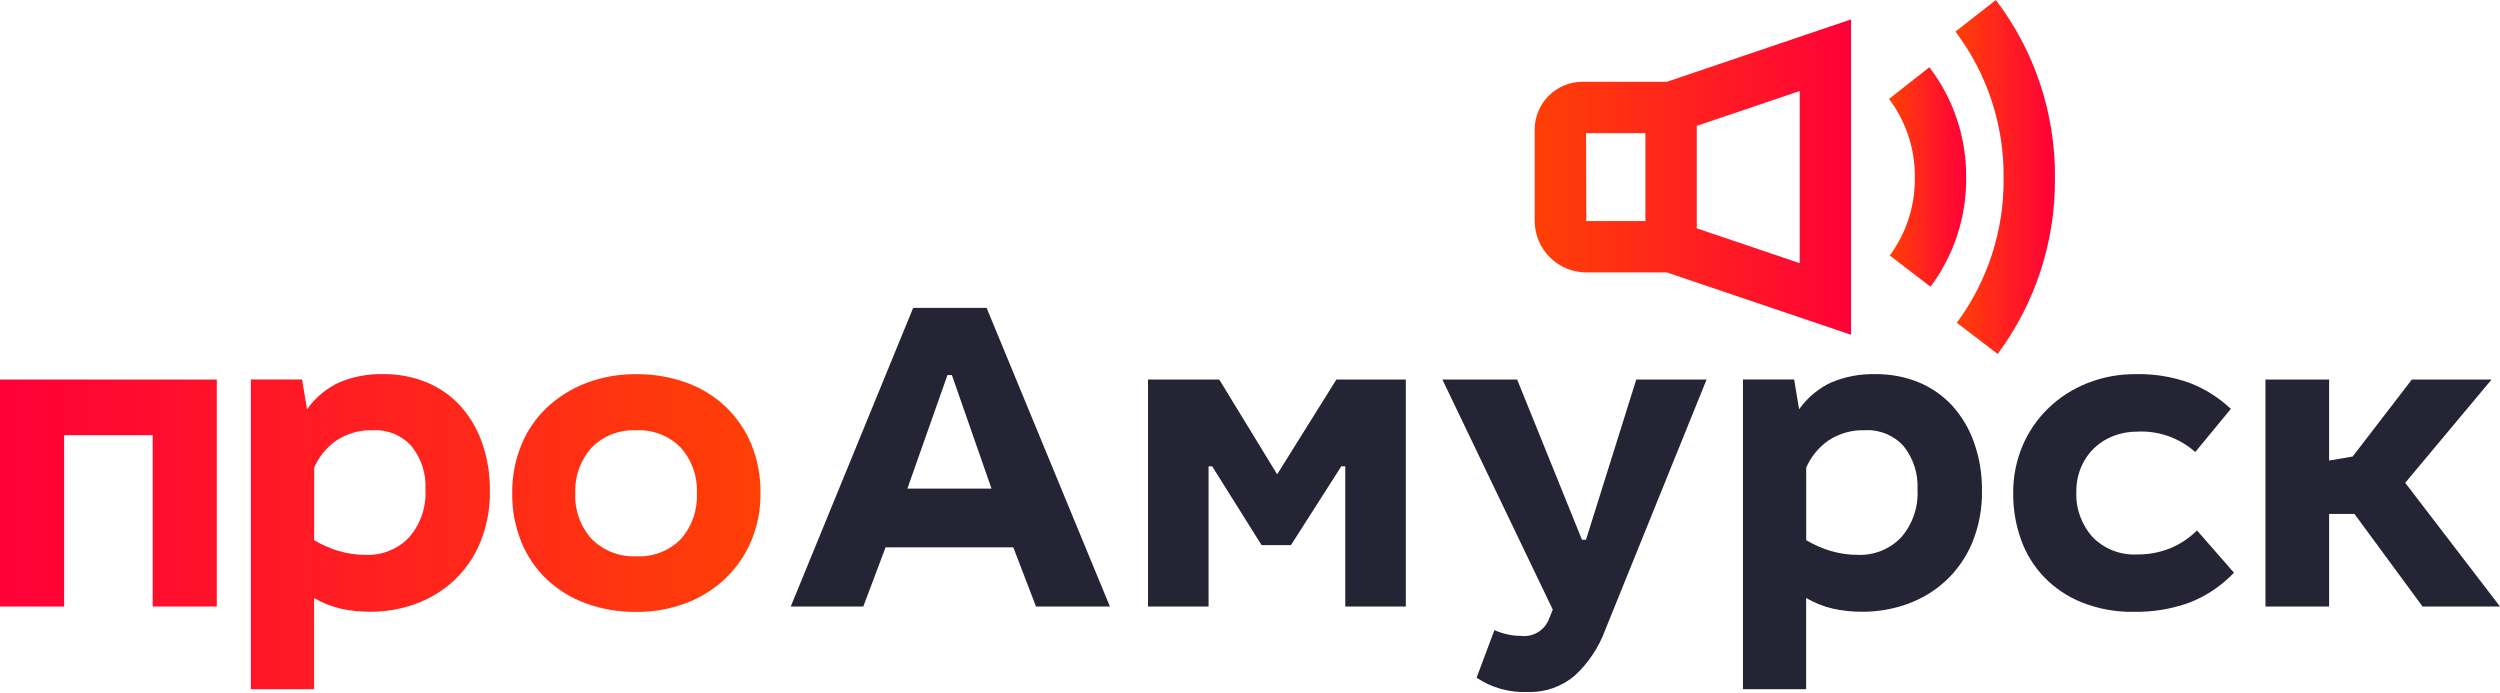
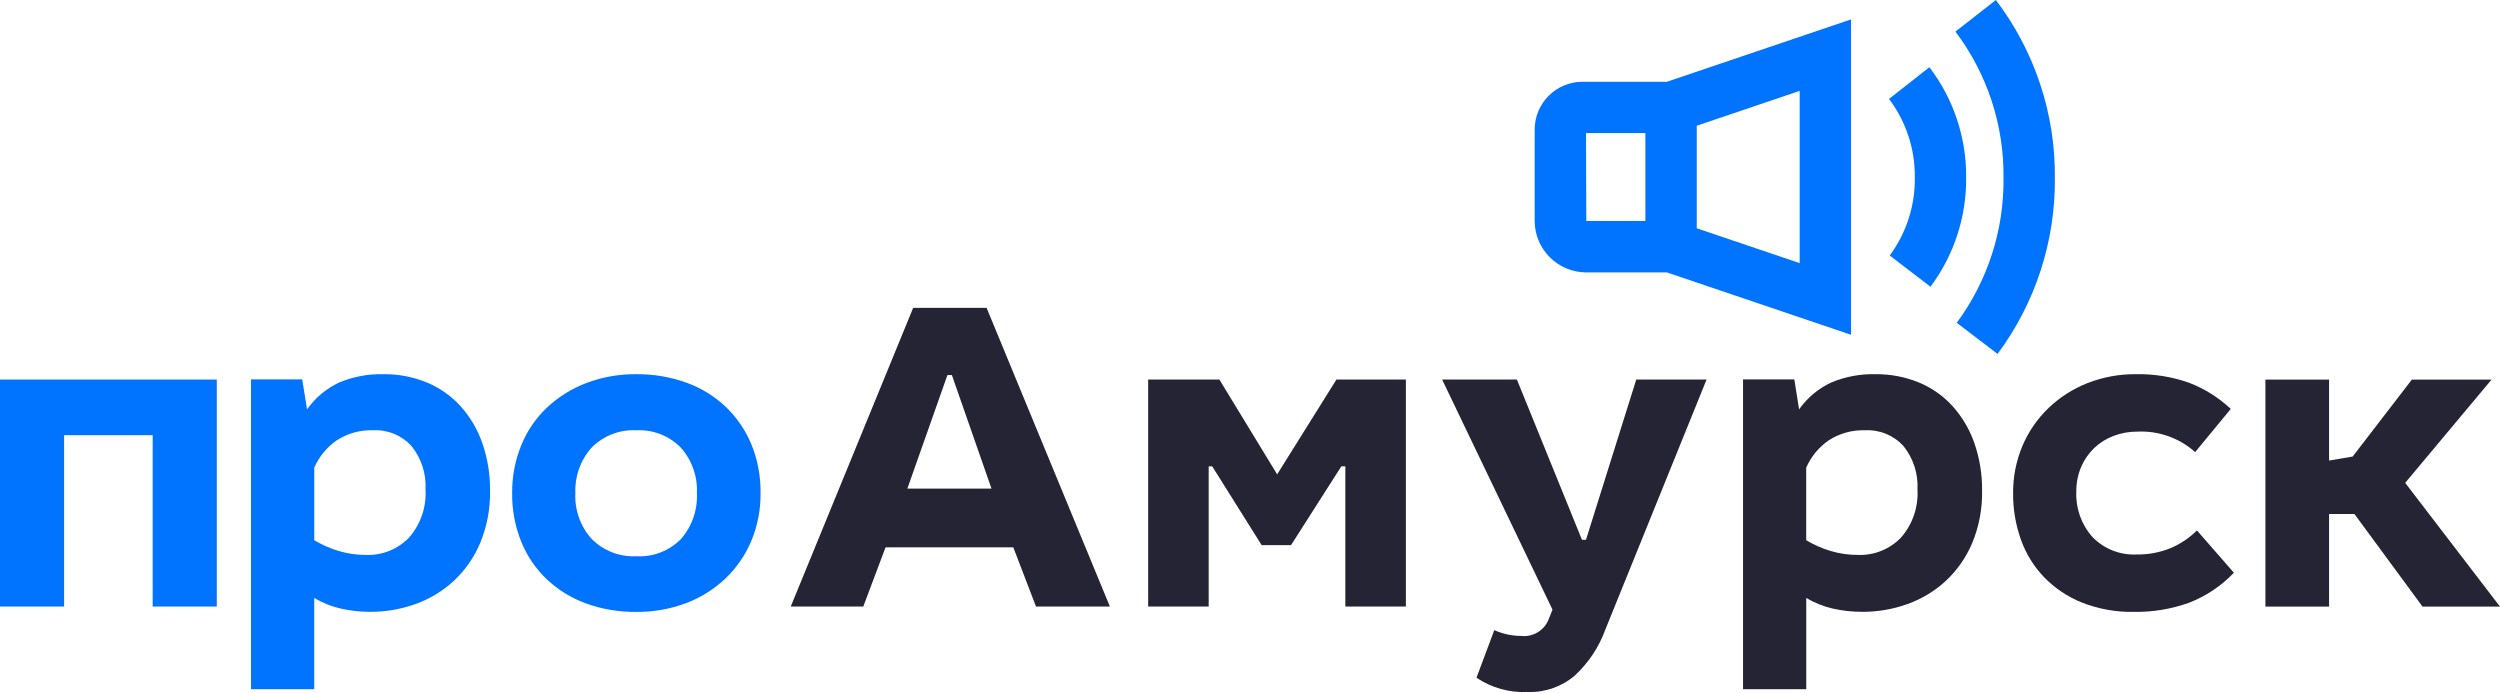
- <svg xmlns="http://www.w3.org/2000/svg" xmlns:xlink="http://www.w3.org/1999/xlink" width="138" height="38.199" viewBox="0 0 138 38.199">
+ <svg xmlns="http://www.w3.org/2000/svg" width="156" height="43.182" viewBox="0 0 156 43.182">
  <defs>
-     <style>.a{fill:url(#a);}.b{fill:url(#b);}.c{fill:url(#c);}.d{fill:#242434;}.e{fill:url(#d);}.f{fill:url(#e);}.g{fill:url(#f);}</style>
-     <linearGradient id="a" x1="1" y1="0.5" x2="0" y2="0.5" gradientUnits="objectBoundingBox">
-       <stop offset="0" stop-color="#ff0038" />
-       <stop offset="1" stop-color="#ff4006" />
-     </linearGradient>
-     <linearGradient id="b" x1="1" y1="0.5" x2="0" y2="0.5" xlink:href="#a" />
-     <linearGradient id="c" x1="1" y1="0.5" x2="0" y2="0.5" xlink:href="#a" />
-     <linearGradient id="d" x1="0" y1="0.5" x2="3.508" y2="0.5" xlink:href="#a" />
-     <linearGradient id="e" x1="-1.05" y1="0.5" x2="2.132" y2="0.5" xlink:href="#a" />
-     <linearGradient id="f" x1="-2.062" y1="0.5" x2="1" y2="0.5" xlink:href="#a" />
+     <style>.a{fill:#0073ff;}.b{fill:#242434;}</style>
  </defs>
-   <g transform="translate(-310 -5.801)">
-     <g transform="translate(2969.148 -1199.305)">
-       <path class="a" d="M-2571.794,1209.62a2.642,2.642,0,0,0-2.64,2.639v5.034a2.854,2.854,0,0,0,2.85,2.851h4.448l10.165,3.441v-17.408l-10.165,3.443Zm.195,2.834h3.278v4.855h-3.263Zm11.794,7.18-5.681-1.924v-5.657l5.681-1.924Z" />
-       <path class="b" d="M-2552.645,1208.817l-2.229,1.749a7.05,7.05,0,0,1,1.424,4.349,7.072,7.072,0,0,1-1.384,4.295l2.25,1.723a9.914,9.914,0,0,0,1.968-6.018A9.889,9.889,0,0,0-2552.645,1208.817Z" />
-       <path class="c" d="M-2548.976,1205.106l-2.232,1.745a13.146,13.146,0,0,1,2.658,8.088,13.189,13.189,0,0,1-2.581,7.985l2.253,1.72a16.047,16.047,0,0,0,3.163-9.705A15.987,15.987,0,0,0-2548.976,1205.106Z" />
-     </g>
-     <g transform="translate(2969.148 -1199.305)">
-       <path class="d" d="M-2597.881,1238.587h-4.079l-1.253-3.267h-7.052l-1.229,3.267h-4.005l6.758-16.486h4.054Zm-6.536-6.511-2.186-6.265h-.246l-2.211,6.265Z" />
-       <path class="d" d="M-2588.649,1231.29l3.269-5.233h3.833v12.53h-3.342v-7.739h-.221l-2.777,4.348h-1.622l-2.726-4.348h-.2v7.739h-3.342v-12.53h3.932Z" />
-       <path class="d" d="M-2571.823,1234.9h.222l2.776-8.845h3.881l-5.6,13.833a6.466,6.466,0,0,1-1.671,2.506,3.8,3.8,0,0,1-2.6.909,4.683,4.683,0,0,1-2.825-.787l.983-2.628a3.708,3.708,0,0,0,.761.245,3.575,3.575,0,0,0,.713.074,1.462,1.462,0,0,0,1.548-.958l.2-.492-6.093-12.7h4.127Z" />
-       <path class="d" d="M-2559.838,1227.7a4.5,4.5,0,0,1,1.782-1.487,5.927,5.927,0,0,1,2.42-.455,6.176,6.176,0,0,1,2.408.455,5.227,5.227,0,0,1,1.855,1.3,5.988,5.988,0,0,1,1.2,2.039,7.731,7.731,0,0,1,.43,2.642,7.219,7.219,0,0,1-.54,2.874,6.11,6.11,0,0,1-1.462,2.1,6.226,6.226,0,0,1-2.113,1.277,7.286,7.286,0,0,1-2.494.43,7.328,7.328,0,0,1-1.622-.172,5.179,5.179,0,0,1-1.475-.589v5.037h-3.488v-17.1h2.825Zm1.733,7.814a5.163,5.163,0,0,0,1.511.22,3.134,3.134,0,0,0,2.383-.958,3.7,3.7,0,0,0,.909-2.653,3.523,3.523,0,0,0-.762-2.383,2.666,2.666,0,0,0-2.137-.885,3.447,3.447,0,0,0-2.015.564,3.569,3.569,0,0,0-1.229,1.5v4.005A6.065,6.065,0,0,0-2558.1,1235.517Z" />
-       <path class="d" d="M-2541.169,1228.931a3.644,3.644,0,0,0-1.3.233,3.2,3.2,0,0,0-1.07.665,3.184,3.184,0,0,0-.724,1.043,3.383,3.383,0,0,0-.271,1.376,3.521,3.521,0,0,0,.9,2.507,3.189,3.189,0,0,0,2.445.957,4.736,4.736,0,0,0,1.868-.355,4.567,4.567,0,0,0,1.448-.971l2.04,2.334a6.8,6.8,0,0,1-2.481,1.659,8.627,8.627,0,0,1-3.023.5,7.478,7.478,0,0,1-2.887-.516,6.076,6.076,0,0,1-2.088-1.4,5.813,5.813,0,0,1-1.278-2.076,7.431,7.431,0,0,1-.43-2.543,6.6,6.6,0,0,1,.516-2.629,6.311,6.311,0,0,1,1.438-2.089,6.589,6.589,0,0,1,2.15-1.375,7.135,7.135,0,0,1,2.678-.493,8.248,8.248,0,0,1,2.948.48,7,7,0,0,1,2.285,1.437l-1.965,2.384A4.476,4.476,0,0,0-2541.169,1228.931Z" />
-       <path class="d" d="M-2530.582,1230.528l1.3-.221,3.268-4.25h4.4l-4.766,5.7,5.233,6.83h-4.275l-3.759-5.11h-1.4v5.11h-3.514v-12.53h3.514Z" />
-     </g>
-     <g transform="translate(2969.148 -1199.305)">
-       <path class="e" d="M-2647.181,1238.587h-3.539v-9.459h-4.889v9.459h-3.539v-12.53h11.967Z" />
-       <path class="f" d="M-2642.2,1227.7a4.509,4.509,0,0,1,1.781-1.487,5.924,5.924,0,0,1,2.42-.455,6.169,6.169,0,0,1,2.408.455,5.219,5.219,0,0,1,1.855,1.3,6,6,0,0,1,1.2,2.039,7.725,7.725,0,0,1,.43,2.642,7.185,7.185,0,0,1-.541,2.874,6.069,6.069,0,0,1-1.461,2.1,6.209,6.209,0,0,1-2.114,1.277,7.277,7.277,0,0,1-2.493.43,7.336,7.336,0,0,1-1.622-.172,5.172,5.172,0,0,1-1.474-.589v5.037h-3.489v-17.1h2.826Zm1.732,7.814a5.164,5.164,0,0,0,1.511.22,3.135,3.135,0,0,0,2.384-.958,3.7,3.7,0,0,0,.909-2.653,3.523,3.523,0,0,0-.762-2.383,2.669,2.669,0,0,0-2.138-.885,3.441,3.441,0,0,0-2.014.564,3.56,3.56,0,0,0-1.229,1.5v4.005A6.036,6.036,0,0,0-2640.466,1235.517Z" />
-       <path class="g" d="M-2621.257,1226.229a6.181,6.181,0,0,1,2.175,1.339,6.089,6.089,0,0,1,1.413,2.076,6.868,6.868,0,0,1,.5,2.678,6.668,6.668,0,0,1-.516,2.654,6.16,6.16,0,0,1-1.437,2.076,6.52,6.52,0,0,1-2.174,1.352,7.584,7.584,0,0,1-2.727.478,7.876,7.876,0,0,1-2.776-.467,6.3,6.3,0,0,1-2.163-1.326,5.949,5.949,0,0,1-1.412-2.076,6.966,6.966,0,0,1-.5-2.691,6.84,6.84,0,0,1,.5-2.642,5.945,5.945,0,0,1,1.412-2.075,6.608,6.608,0,0,1,2.163-1.351,7.531,7.531,0,0,1,2.776-.493A7.924,7.924,0,0,1-2621.257,1226.229Zm-5.233,3.587a3.519,3.519,0,0,0-.9,2.506,3.515,3.515,0,0,0,.91,2.543,3.247,3.247,0,0,0,2.457.946,3.2,3.2,0,0,0,2.457-.946,3.576,3.576,0,0,0,.884-2.543,3.508,3.508,0,0,0-.9-2.518,3.205,3.205,0,0,0-2.444-.946A3.217,3.217,0,0,0-2626.49,1229.816Z" />
+   <g transform="translate(-344 -115.801)">
+     <g transform="translate(2949.075 -1082.073)">
+       <path class="a" d="M-2506.328,1202.977a2.986,2.986,0,0,0-2.984,2.984v5.69a3.226,3.226,0,0,0,3.222,3.222h5.028l11.491,3.891v-19.679l-11.491,3.892Zm.22,3.2h3.706v5.488h-3.688Zm13.333,8.116-6.423-2.174v-6.4l6.423-2.175Z" />
+       <path class="a" d="M-2484.681,1202.069l-2.52,1.978a7.967,7.967,0,0,1,1.61,4.916,8,8,0,0,1-1.564,4.855l2.542,1.948a11.207,11.207,0,0,0,2.226-6.8A11.18,11.18,0,0,0-2484.681,1202.069Z" />
+       <path class="a" d="M-2480.533,1197.874l-2.523,1.973a14.862,14.862,0,0,1,3,9.143,14.911,14.911,0,0,1-2.918,9.026l2.547,1.944a18.135,18.135,0,0,0,3.576-10.97A18.074,18.074,0,0,0-2480.533,1197.874Z" />
+       <path class="b" d="M-2535.817,1235.723h-4.611l-1.417-3.694h-7.972l-1.389,3.694h-4.527l7.639-18.637h4.583Zm-7.389-7.361-2.471-7.082h-.279l-2.5,7.082Z" />
+       <path class="b" d="M-2525.381,1227.474l3.7-5.916h4.333v14.165h-3.778v-8.749h-.25l-3.139,4.916h-1.833l-3.083-4.916h-.222v8.749h-3.777v-14.165h4.444Z" />
+       <path class="b" d="M-2506.36,1231.557h.25l3.138-10h4.388l-6.332,15.638a7.3,7.3,0,0,1-1.889,2.832,4.292,4.292,0,0,1-2.944,1.028,5.293,5.293,0,0,1-3.194-.89l1.111-2.97a4.3,4.3,0,0,0,.861.277,4.148,4.148,0,0,0,.8.083,1.652,1.652,0,0,0,1.75-1.083l.222-.556-6.888-14.359h4.666Z" />
+       <path class="b" d="M-2492.812,1223.418a5.091,5.091,0,0,1,2.014-1.68,6.691,6.691,0,0,1,2.735-.514,6.975,6.975,0,0,1,2.723.514,5.894,5.894,0,0,1,2.1,1.473,6.788,6.788,0,0,1,1.361,2.3,8.755,8.755,0,0,1,.486,2.987,8.143,8.143,0,0,1-.611,3.249,6.9,6.9,0,0,1-1.653,2.375,7,7,0,0,1-2.388,1.444,8.245,8.245,0,0,1-2.819.486,8.29,8.29,0,0,1-1.834-.2,5.828,5.828,0,0,1-1.667-.665v5.693h-3.944v-19.331h3.2Zm1.958,8.834a5.849,5.849,0,0,0,1.709.249,3.541,3.541,0,0,0,2.693-1.083,4.186,4.186,0,0,0,1.028-3,3.988,3.988,0,0,0-.861-2.694,3.014,3.014,0,0,0-2.416-1,3.9,3.9,0,0,0-2.278.638,4.031,4.031,0,0,0-1.389,1.695v4.528A6.84,6.84,0,0,0-2490.854,1232.252Z" />
+       <path class="b" d="M-2471.708,1224.807a4.1,4.1,0,0,0-1.471.264,3.6,3.6,0,0,0-1.209.751,3.6,3.6,0,0,0-.819,1.179,3.826,3.826,0,0,0-.306,1.556,3.979,3.979,0,0,0,1.014,2.833,3.6,3.6,0,0,0,2.763,1.083,5.345,5.345,0,0,0,2.112-.4,5.159,5.159,0,0,0,1.638-1.1l2.306,2.639a7.682,7.682,0,0,1-2.806,1.875,9.738,9.738,0,0,1-3.416.569,8.469,8.469,0,0,1-3.264-.583,6.88,6.88,0,0,1-2.361-1.584,6.562,6.562,0,0,1-1.444-2.346,8.41,8.41,0,0,1-.486-2.875,7.466,7.466,0,0,1,.583-2.972,7.127,7.127,0,0,1,1.625-2.36,7.459,7.459,0,0,1,2.431-1.556,8.066,8.066,0,0,1,3.027-.556,9.32,9.32,0,0,1,3.333.542,7.954,7.954,0,0,1,2.583,1.624l-2.222,2.695A5.059,5.059,0,0,0-2471.708,1224.807Z" />
+       <path class="b" d="M-2459.741,1226.613l1.472-.251,3.693-4.8h4.972l-5.387,6.443,5.916,7.722h-4.834l-4.249-5.778h-1.583v5.778h-3.972v-14.165h3.972Z" />
+       <path class="a" d="M-2591.548,1235.723h-4v-10.694h-5.527v10.694h-4v-14.165h13.527Z" />
+       <path class="a" d="M-2585.915,1223.418a5.1,5.1,0,0,1,2.013-1.68,6.693,6.693,0,0,1,2.736-.514,6.964,6.964,0,0,1,2.722.514,5.886,5.886,0,0,1,2.1,1.473,6.773,6.773,0,0,1,1.361,2.3,8.755,8.755,0,0,1,.486,2.987,8.122,8.122,0,0,1-.611,3.249,6.883,6.883,0,0,1-1.652,2.375,7.009,7.009,0,0,1-2.389,1.444,8.241,8.241,0,0,1-2.819.486,8.3,8.3,0,0,1-1.834-.2,5.806,5.806,0,0,1-1.665-.665v5.693h-3.944v-19.331h3.194Zm1.959,8.834a5.831,5.831,0,0,0,1.707.249,3.545,3.545,0,0,0,2.7-1.083,4.19,4.19,0,0,0,1.027-3,3.988,3.988,0,0,0-.861-2.694,3.017,3.017,0,0,0-2.417-1,3.894,3.894,0,0,0-2.277.638,4.021,4.021,0,0,0-1.388,1.695v4.528A6.781,6.781,0,0,0-2583.956,1232.252Z" />
+       <path class="a" d="M-2562.242,1221.752a6.993,6.993,0,0,1,2.458,1.514,6.887,6.887,0,0,1,1.6,2.347,7.777,7.777,0,0,1,.568,3.028,7.533,7.533,0,0,1-.583,3,6.966,6.966,0,0,1-1.625,2.347,7.338,7.338,0,0,1-2.458,1.528,8.563,8.563,0,0,1-3.082.541,8.95,8.95,0,0,1-3.139-.527,7.132,7.132,0,0,1-2.444-1.5,6.726,6.726,0,0,1-1.6-2.347,7.865,7.865,0,0,1-.57-3.041,7.724,7.724,0,0,1,.57-2.987,6.722,6.722,0,0,1,1.6-2.346,7.482,7.482,0,0,1,2.444-1.528,8.516,8.516,0,0,1,3.139-.556A8.979,8.979,0,0,1-2562.242,1221.752Zm-5.916,4.055a3.981,3.981,0,0,0-1.014,2.834,3.974,3.974,0,0,0,1.028,2.874,3.672,3.672,0,0,0,2.778,1.069,3.616,3.616,0,0,0,2.777-1.069,4.042,4.042,0,0,0,1-2.874,3.966,3.966,0,0,0-1.014-2.847,3.626,3.626,0,0,0-2.763-1.07A3.637,3.637,0,0,0-2568.158,1225.807Z" />
    </g>
  </g>
</svg>
